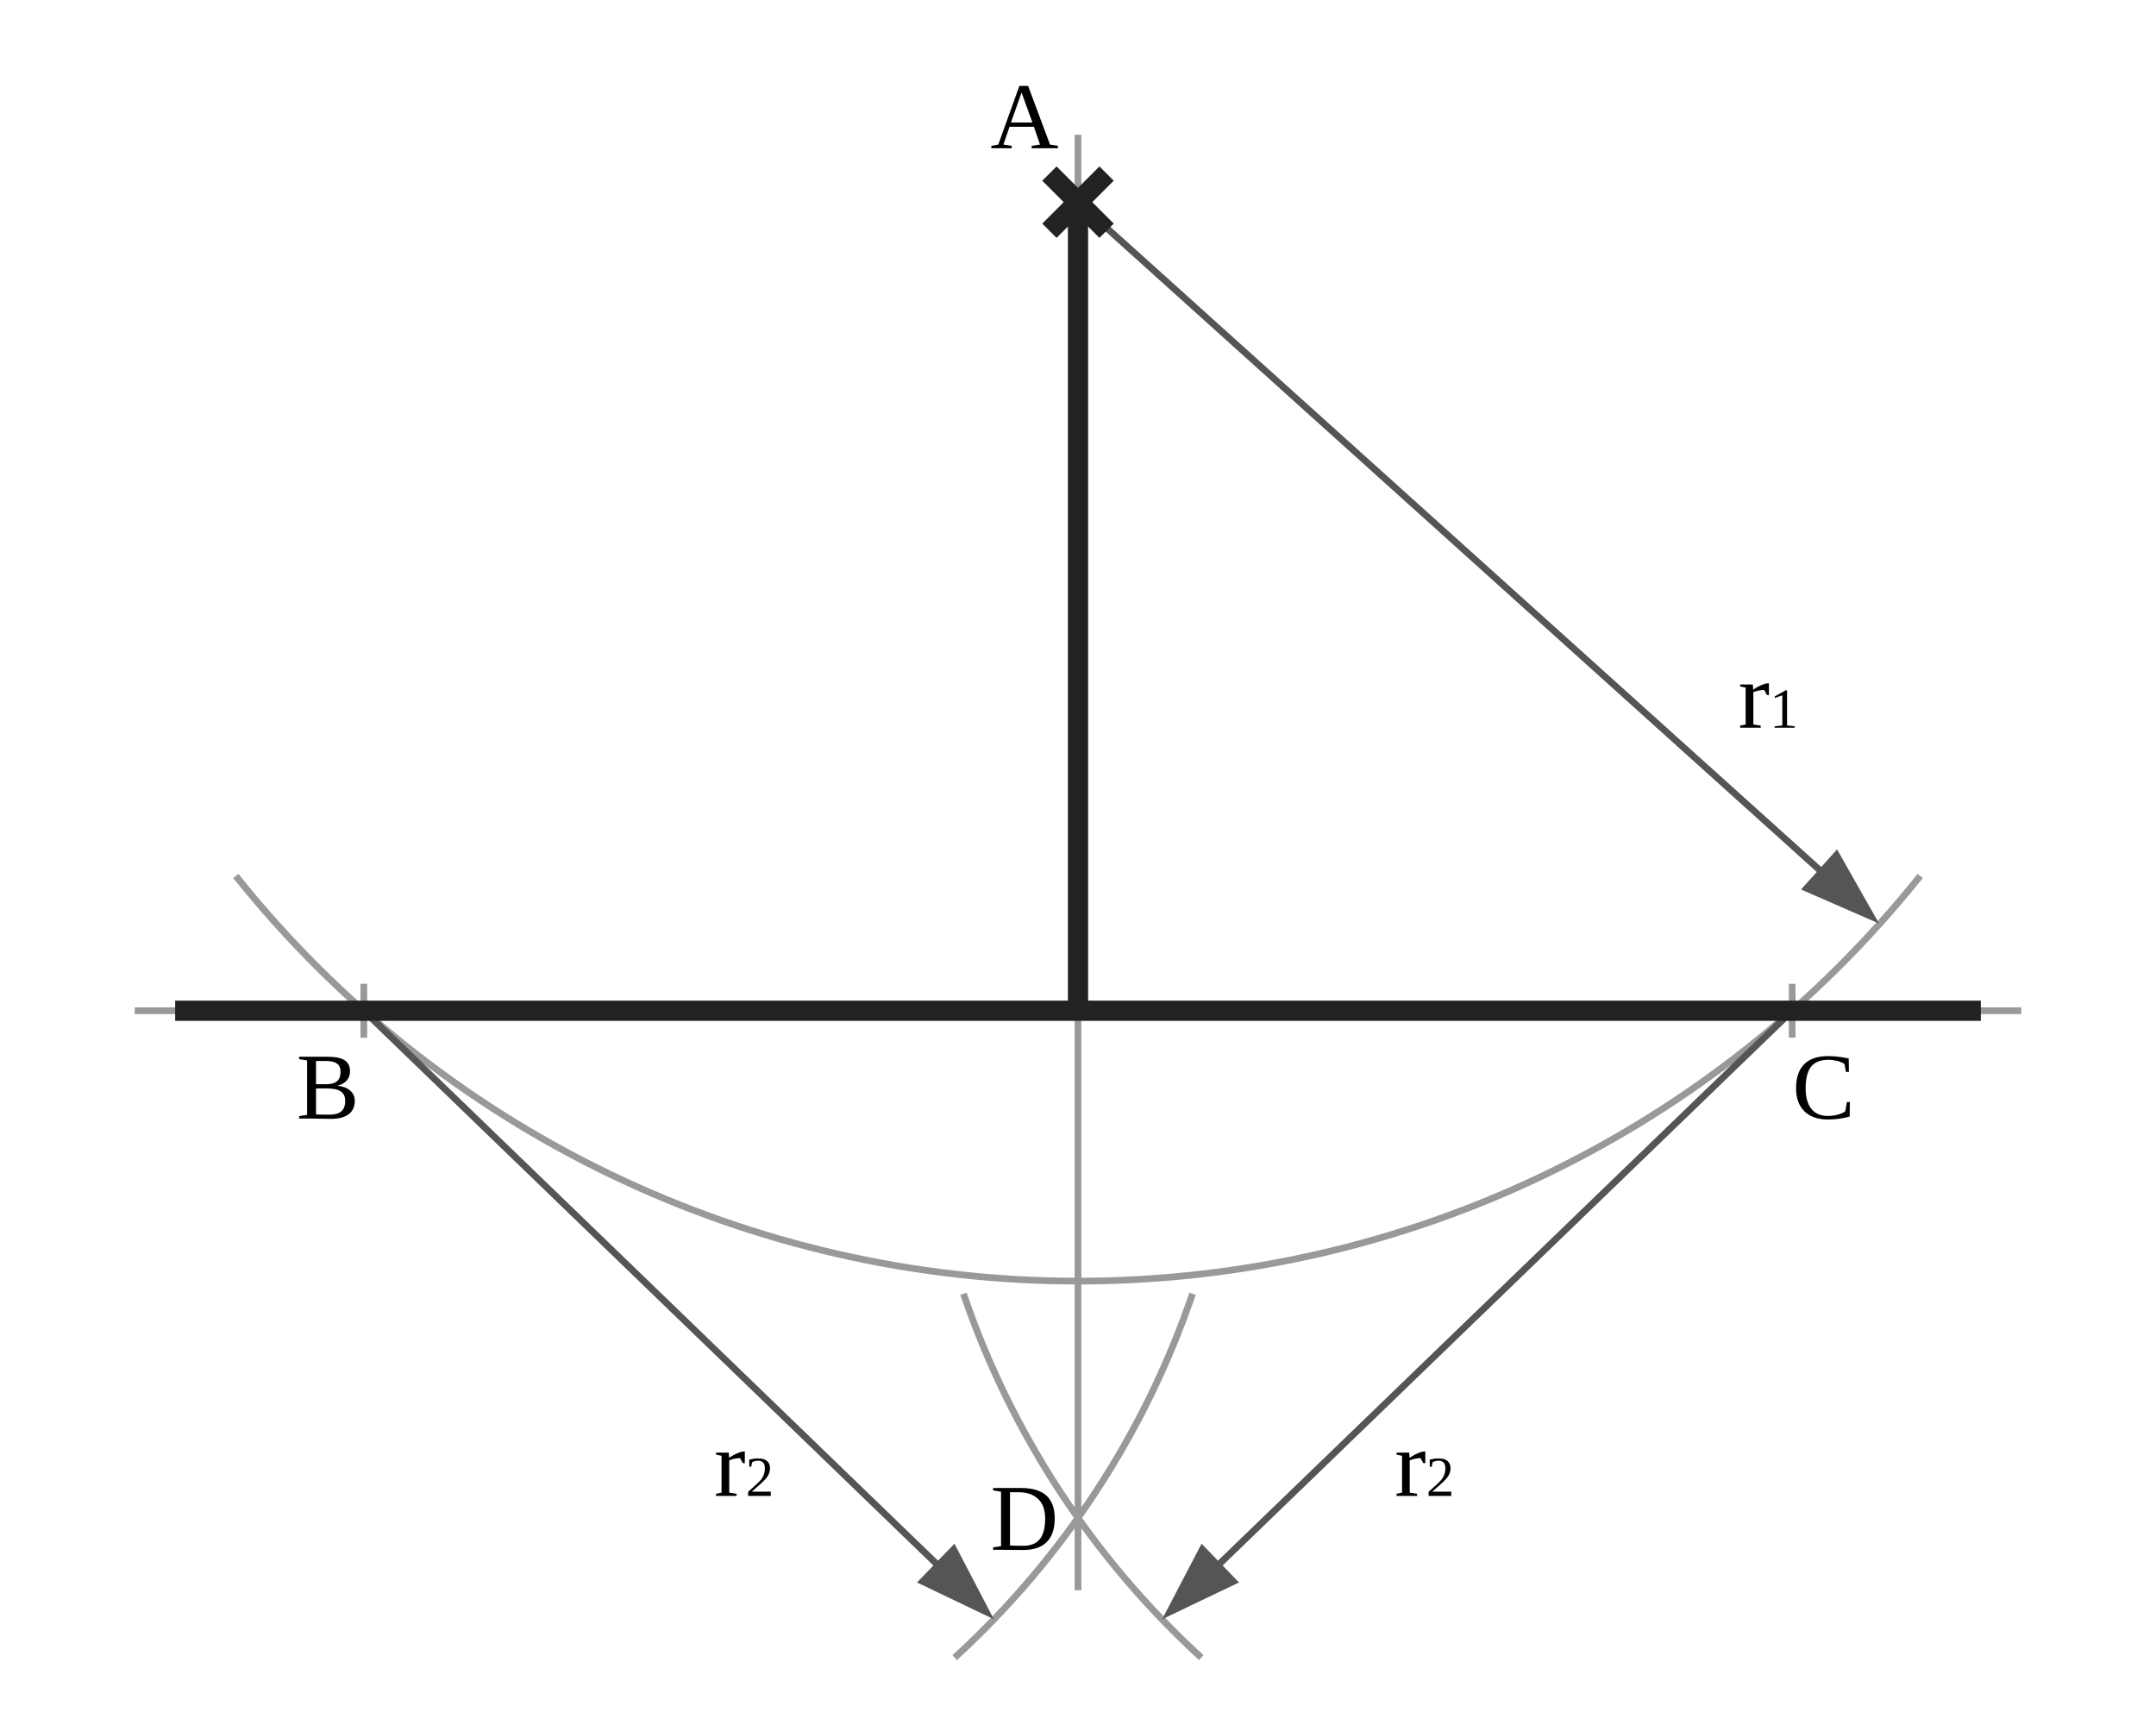
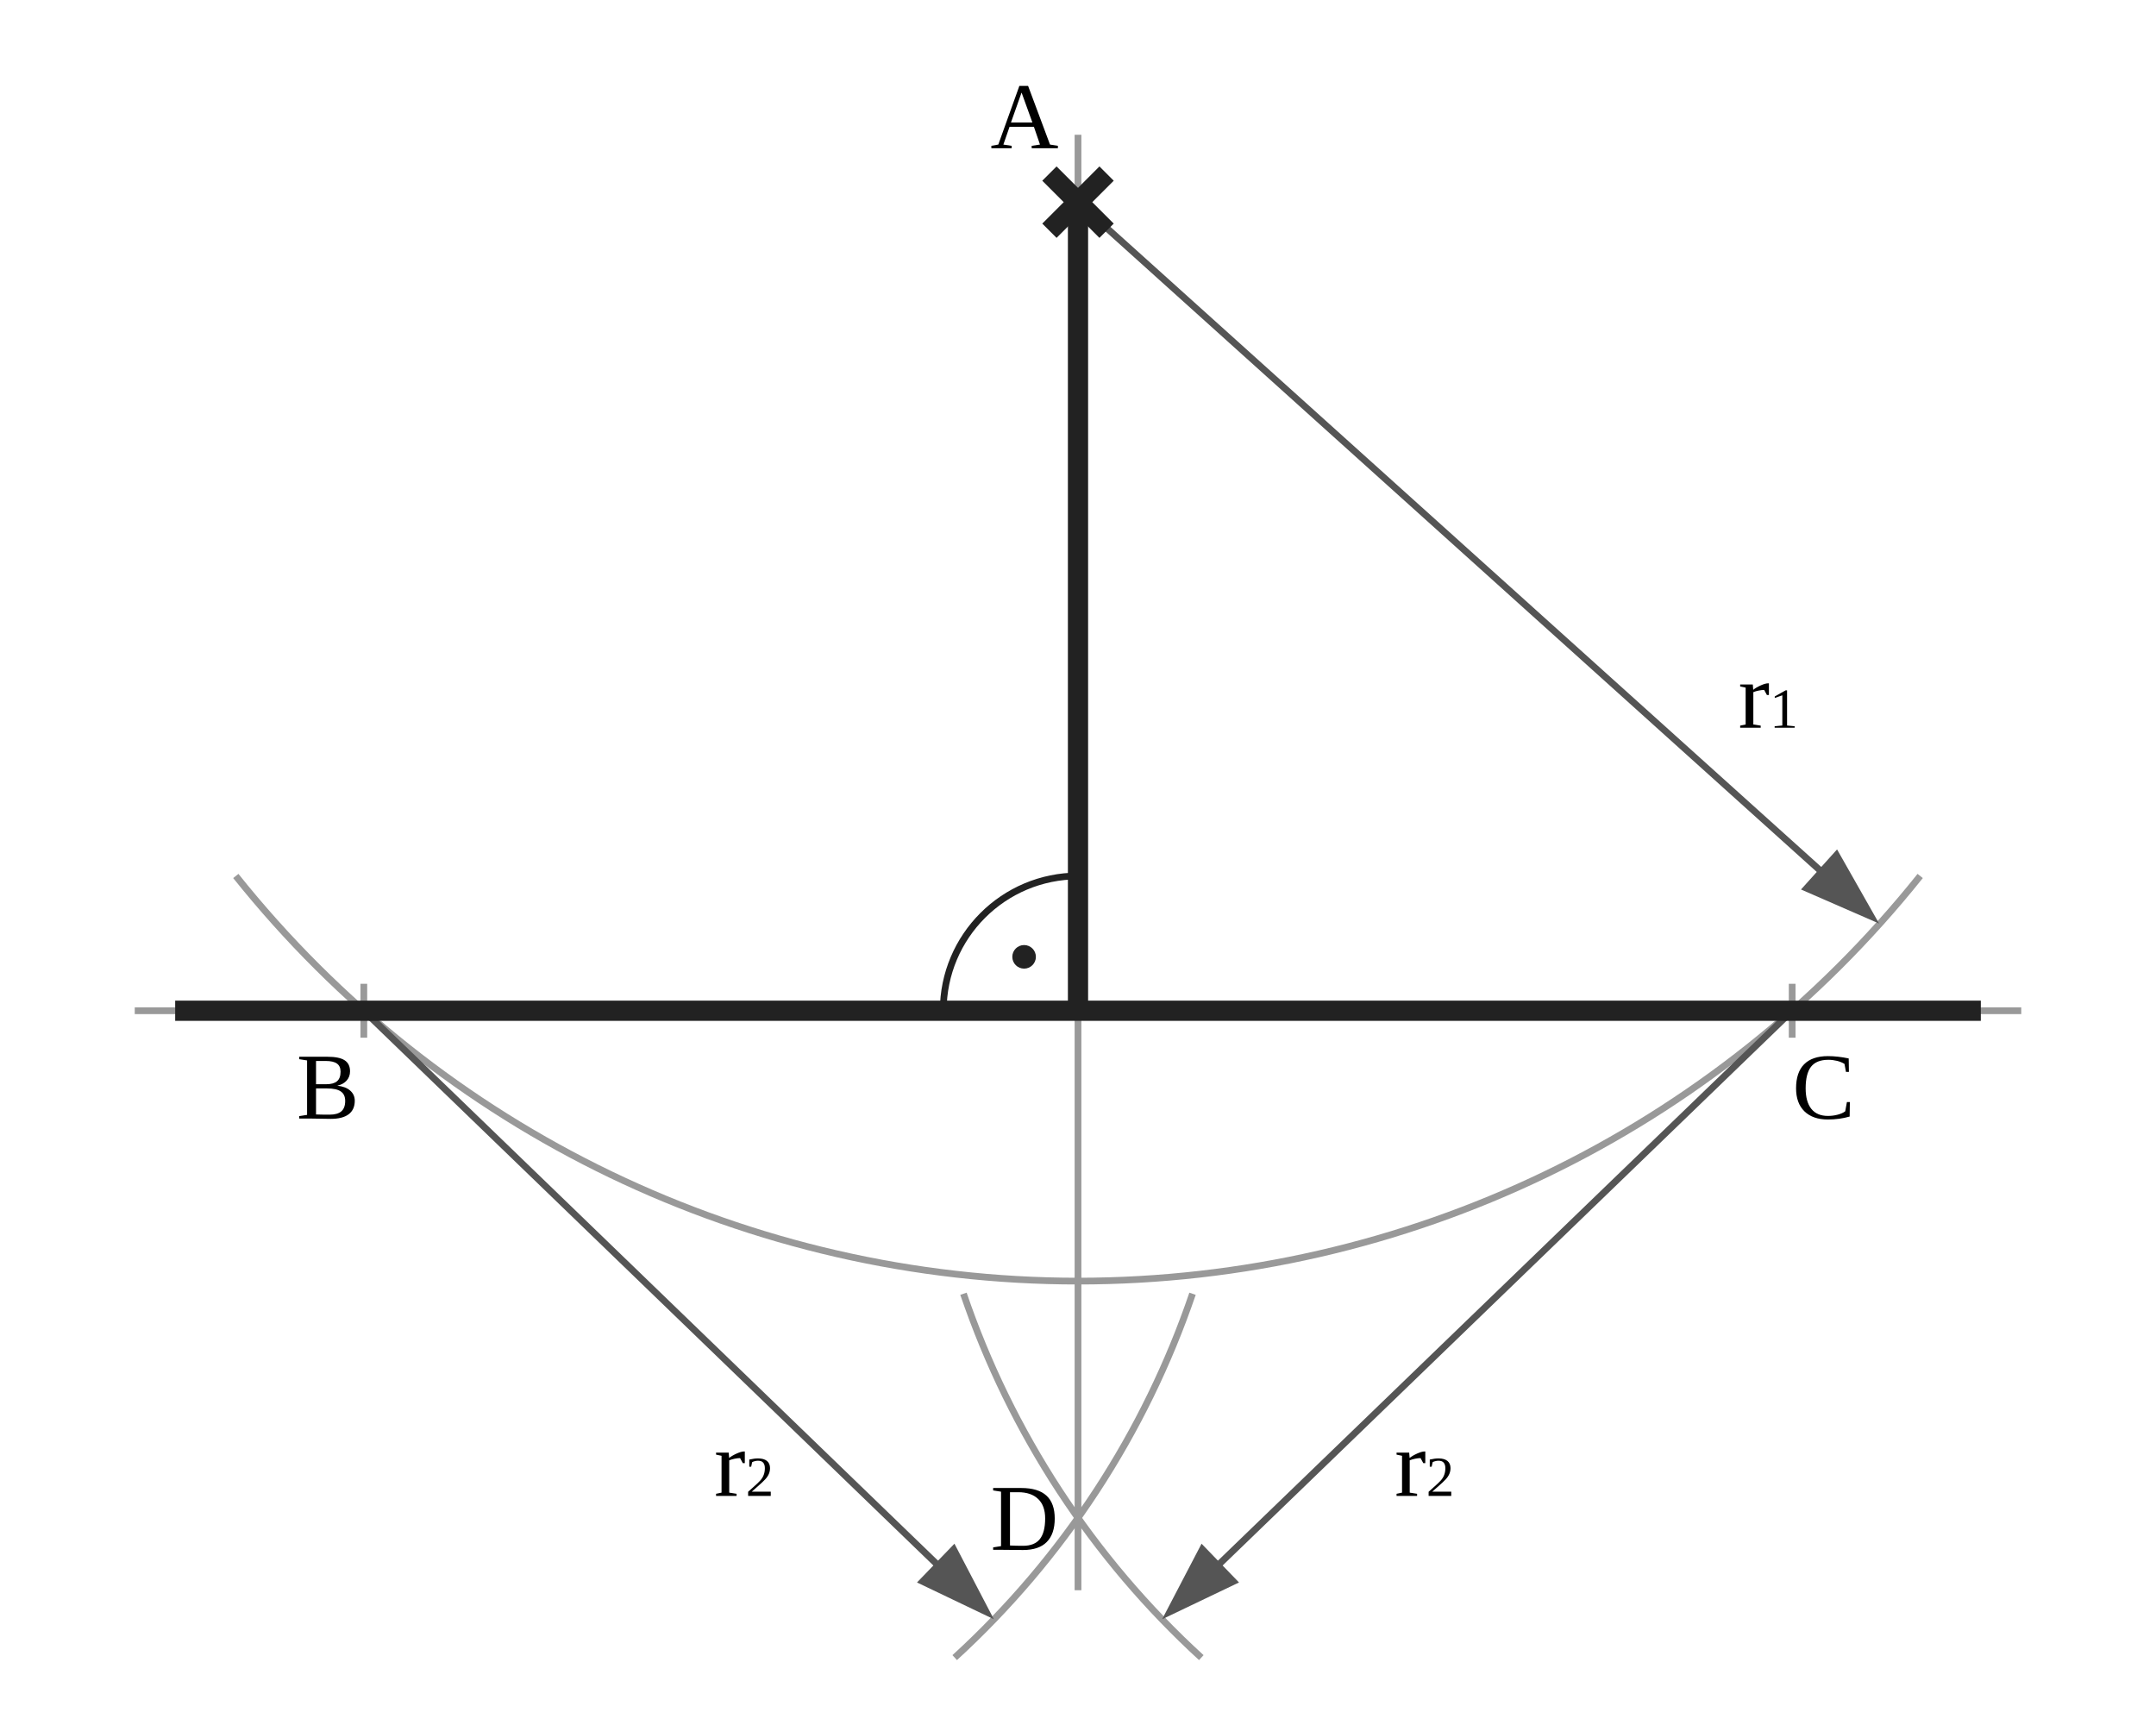
<svg xmlns="http://www.w3.org/2000/svg" width="320" height="256" viewBox="0 0 320 256">
  <style type="text/css">
  
  .eyes { fill: #999; stroke: none; }
  .helpline { fill: none; stroke-width: 1px; stroke: #999; }
  .radii { fill: none; stroke-width: 1px; stroke: #555; }
  .arrowhead { fill: #555; stroke: none; }
  .constructor { fill: none; stroke-width: 1px; stroke: #222; }
+   .constructor-filled { fill: #222; stroke: none; }
  .result { fill: none; stroke-width: 3px; stroke: #222; }
  text { color: #222; font-size: 14px; }
  tspan { font-size: 60%; }
  
 </style>
  <g>
    <g>
      <line class="helpline" x1="20" y1="150" x2="300" y2="150" />
    </g>
    <g>
      <g>
        <text x="147" y="22">A</text>
        <path class="helpline" d="M 35 130 A 160 160 180 0 0 285 130" />
        <g>
          <g transform="rotate(222, 160, 30)">
            <line class="radii" x1="160" y1="30" x2="3" y2="30" />
            <polygon class="arrowhead" points="0,30 12,26 12,34" />
          </g>
          <text x="258" y="108" dy="0, 2">r<tspan>1</tspan>
          </text>
        </g>
      </g>
      <g>
        <text x="44" y="166">B</text>
        <line class="helpline" x1="54" y1="146" x2="54" y2="154" />
        <path class="helpline" d="M 177 192 A 130 130 180 0 1 141.7 246" />
        <g>
          <g transform="rotate(224, 54, 150)">
            <line class="radii" x1="54" y1="150" x2="-73" y2="150" />
            <polygon class="arrowhead" points="-76,150 -64,146 -64,154" />
          </g>
          <text x="106" y="222" dy="0, 2">r<tspan>2</tspan>
          </text>
        </g>
      </g>
      <g>
        <text x="266" y="166">C</text>
        <line class="helpline" x1="266" y1="146" x2="266" y2="154" />
        <path class="helpline" d="M 143 192 A 130 130 180 0 0 178.3 246" />
        <g>
          <g transform="rotate(-44, 266, 150)">
            <line class="radii" x1="266" y1="150" x2="139" y2="150" />
            <polygon class="arrowhead" points="136,150 148,146 148,154" />
          </g>
          <text x="207" y="222" dy="0, 2">r<tspan>2</tspan>
          </text>
        </g>
      </g>
      <g>
        <text x="147" y="230">D</text>
        <line class="helpline" x1="160" y1="20" x2="160" y2="236" />
      </g>
    </g>
+     <g>
+       <path class="constructor" d="M 140 150 A 20 20 180 0 1 160 130" />
+       <circle class="constructor-filled" cx="152" cy="142" r="1.75" />
+     </g>
  </g>
  <g id="figure">
    <line class="result" x1="26" y1="150" x2="294" y2="150" />
    <g transform="rotate(45, 160, 30)">
      <line class="result" x1="160" y1="24" x2="160" y2="36" />
      <line class="result" x1="154" y1="30" x2="166" y2="30" />
    </g>
    <line class="result" x1="160" y1="30" x2="160" y2="150" />
  </g>
</svg>
